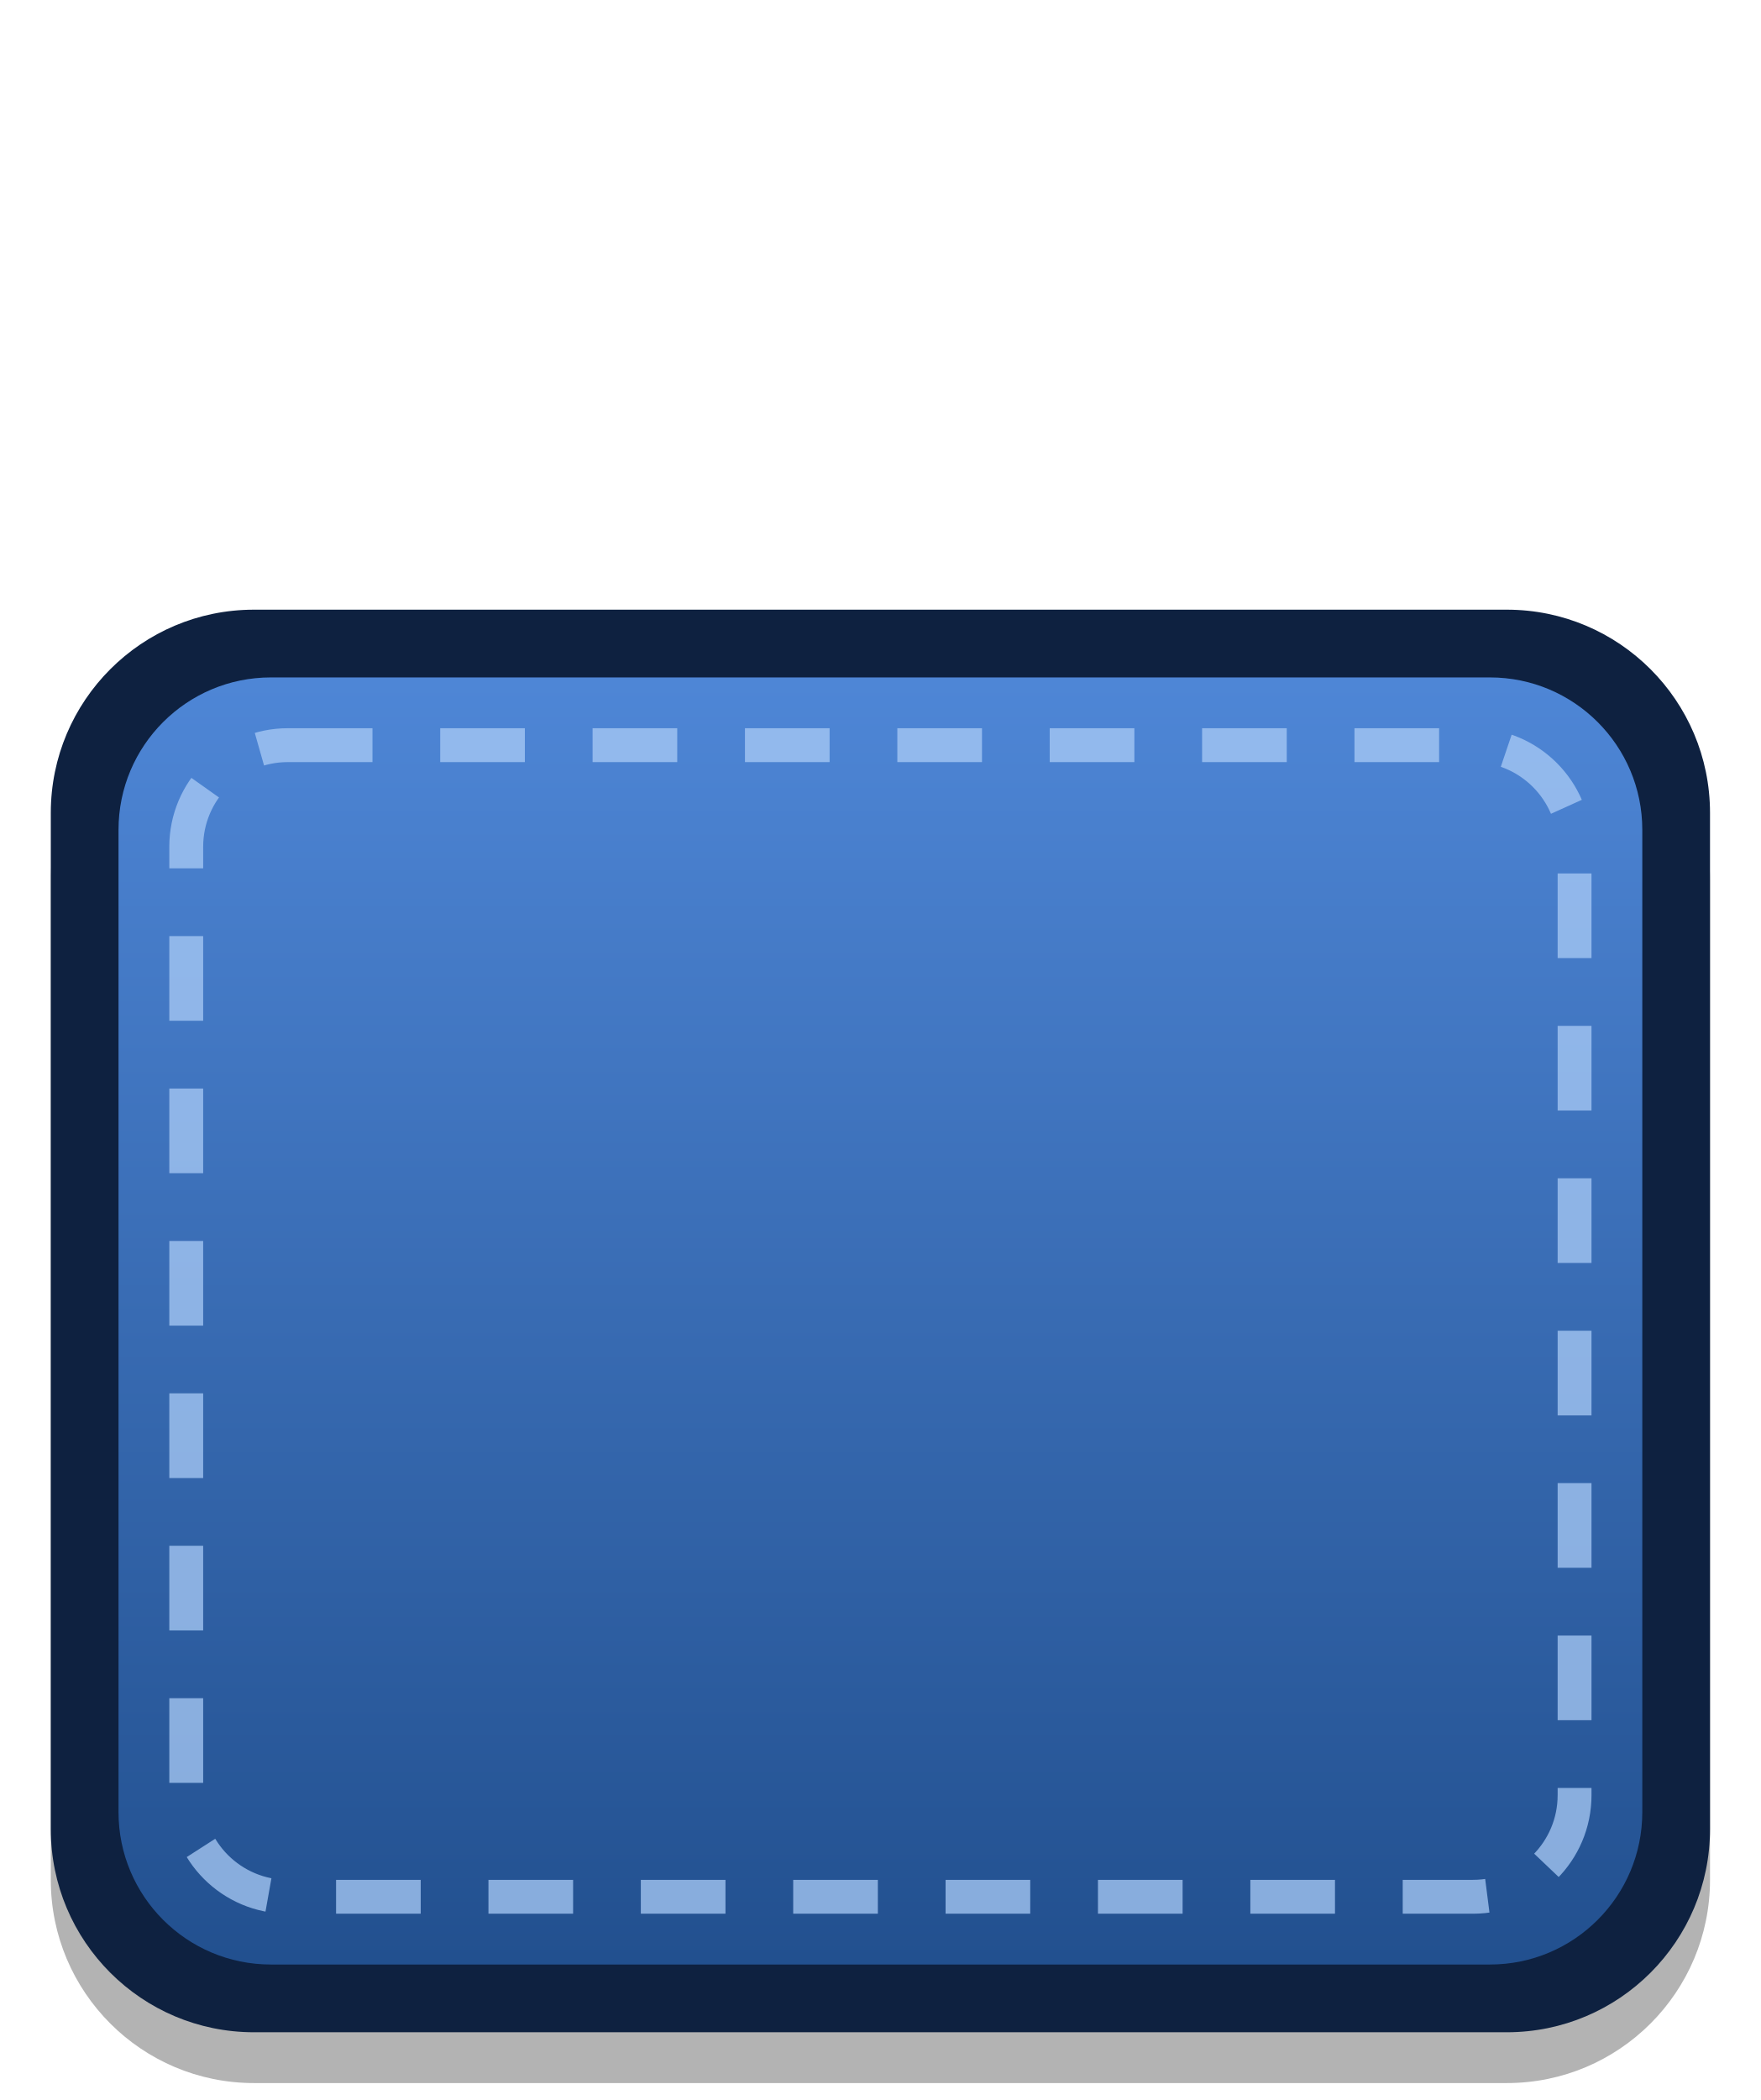
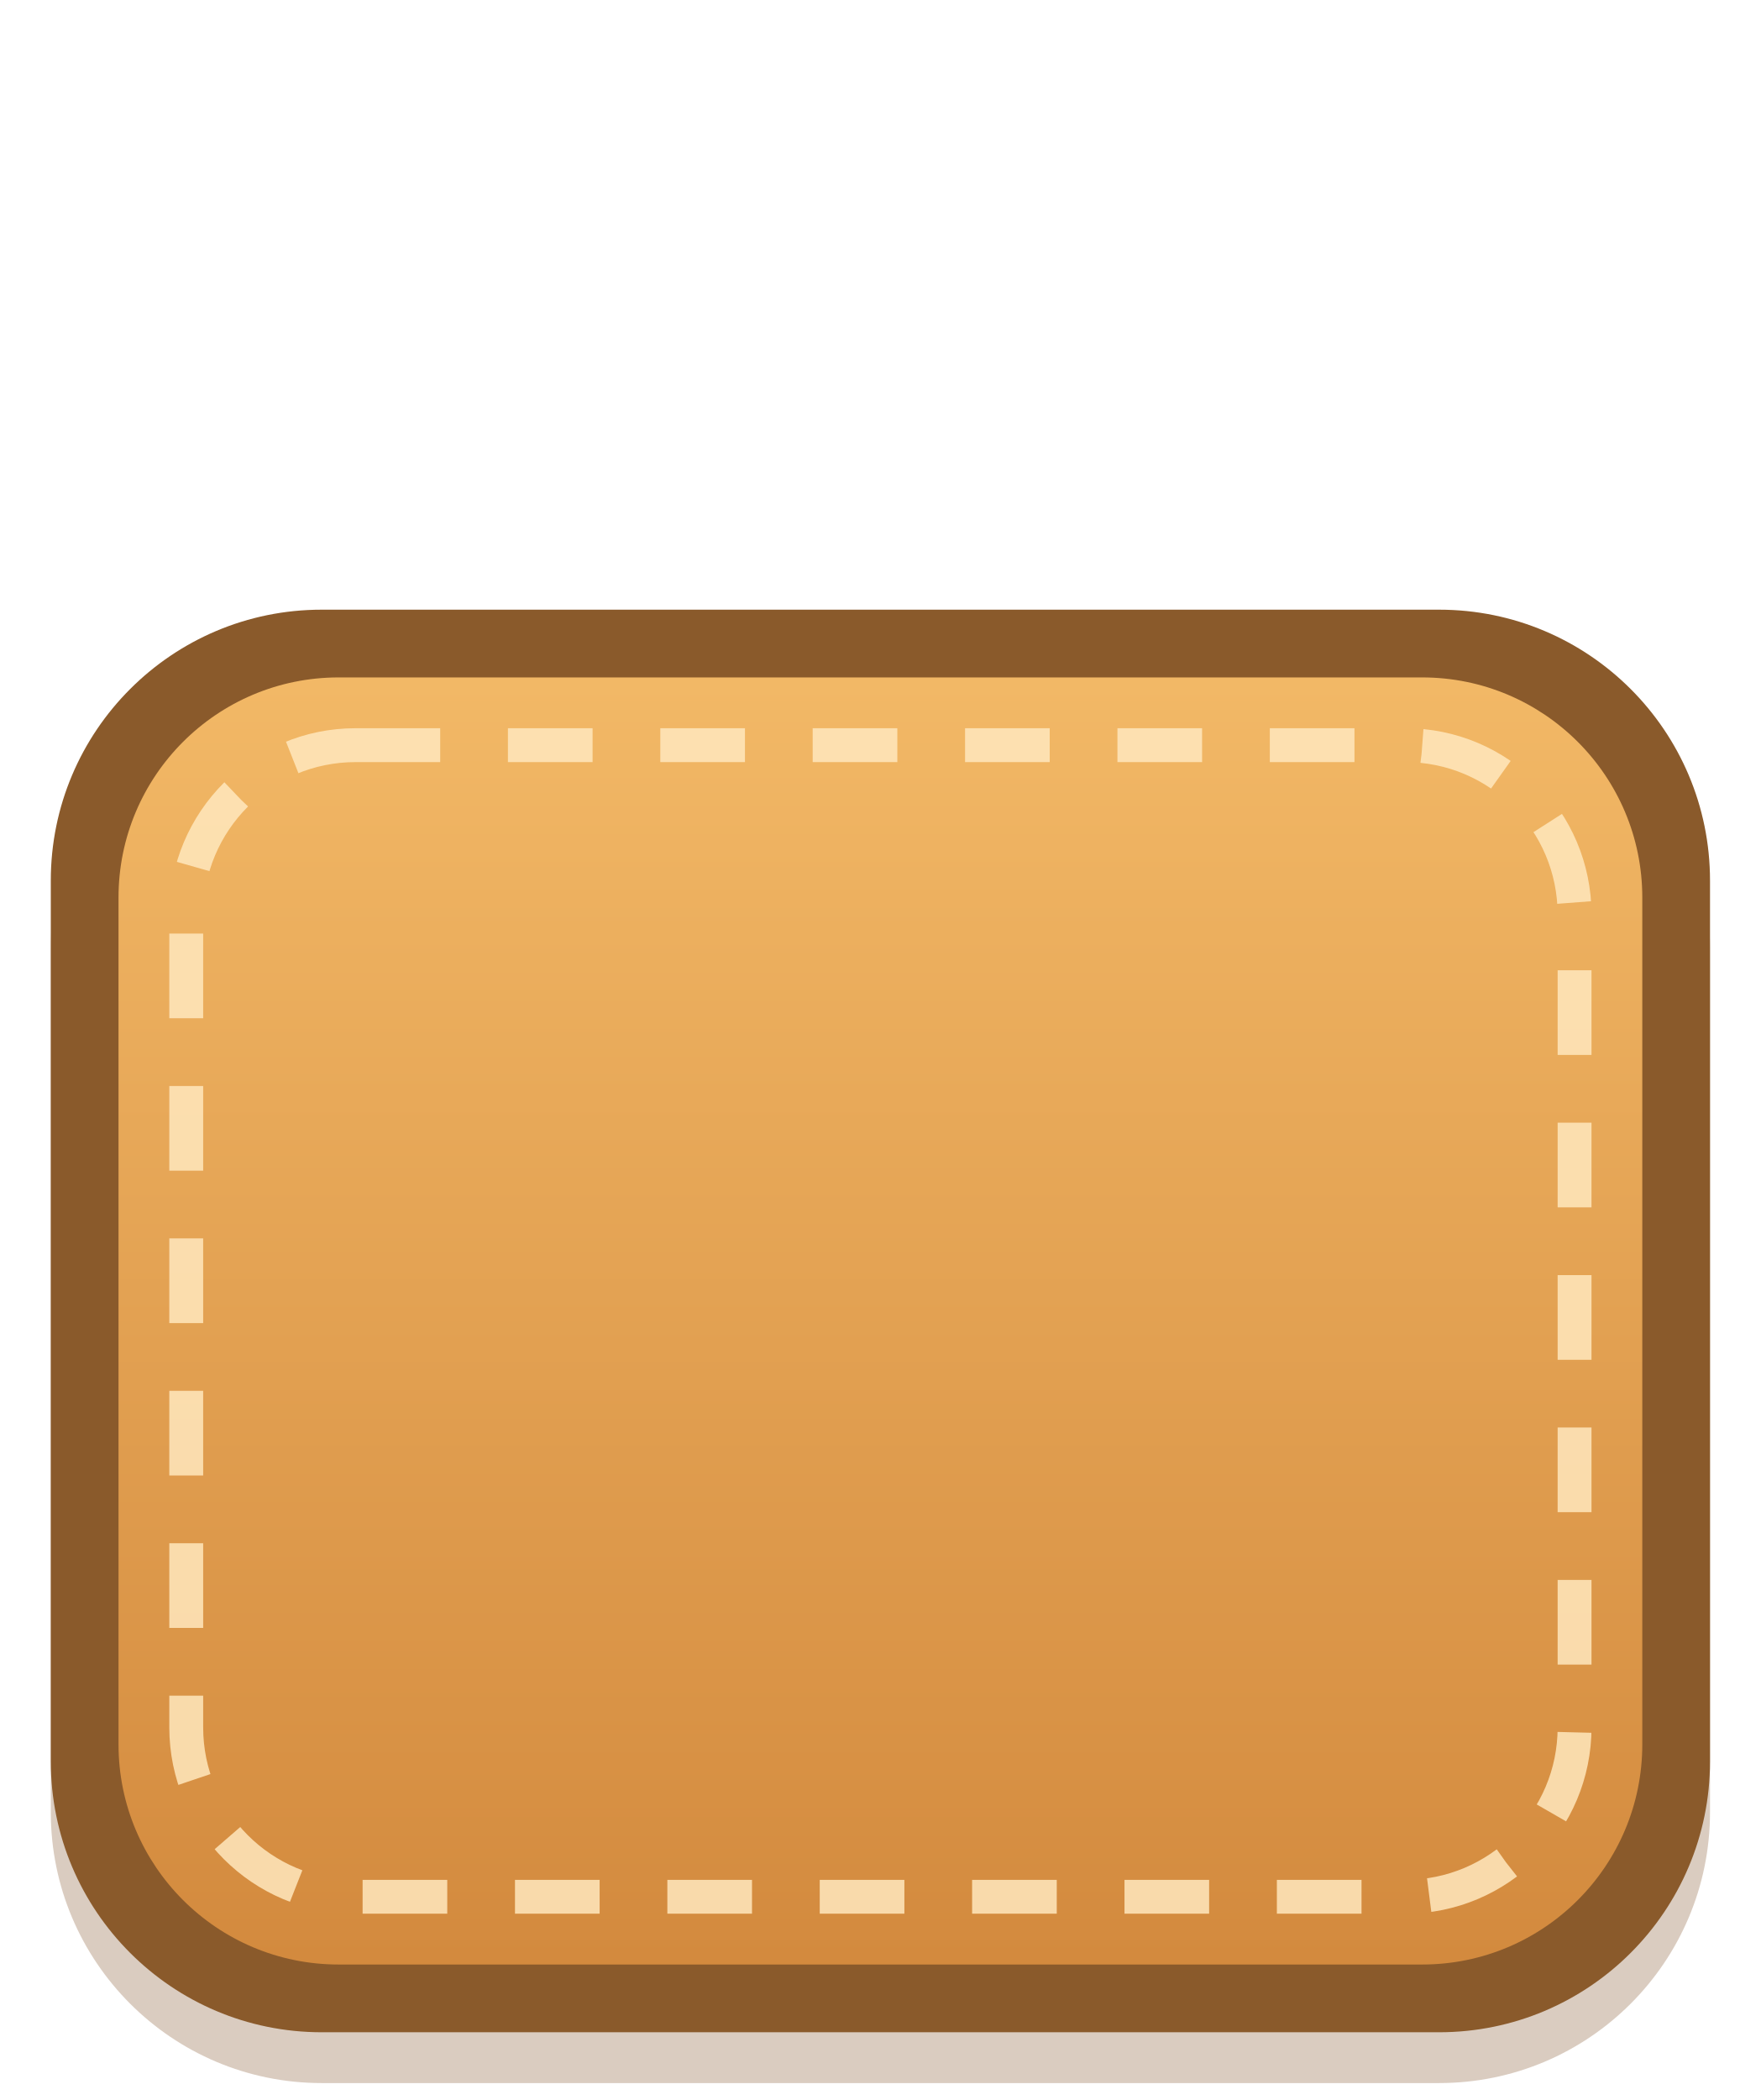
<svg xmlns="http://www.w3.org/2000/svg" width="104" height="124" viewBox="0 0 104 124">
  <defs>
-     <linearGradient id="blue" x1="0" y1="0" x2="0" y2="1">
-       <stop offset="0" stop-color="#4E86D6" />
-       <stop offset="1" stop-color="#22508F" />
+     <linearGradient id="folder" x1="0" y1="0" x2="0" y2="1">
+       <stop offset="0" stop-color="#F2B866" />
+       <stop offset="1" stop-color="#D38A3E" />
    </linearGradient>
  </defs>
-   <rect x="3" y="40" width="98" height="83" rx="12" fill="#000" fill-opacity="0.3" />
-   <rect x="3" y="36" width="98" height="84" rx="12" fill="#0E2140" />
-   <rect x="7" y="40" width="90" height="76" rx="9" fill="url(#blue)" />
-   <rect x="11" y="44" width="82" height="68" rx="6" fill="none" stroke="#A9CBF5" stroke-width="2" stroke-dasharray="5 4" stroke-opacity="0.75" />
+   <rect x="3" y="40" width="98" height="83" rx="16" fill="#7A4A1F" fill-opacity="0.28" />
+   <rect x="3" y="36" width="98" height="84" rx="16" fill="#8A5A2B" />
+   <rect x="7" y="40" width="90" height="76" rx="13" fill="url(#folder)" />
+   <rect x="11" y="44" width="82" height="68" rx="10" fill="none" stroke="#FFE7BD" stroke-width="2" stroke-dasharray="5 4" stroke-opacity="0.85" />
</svg>
